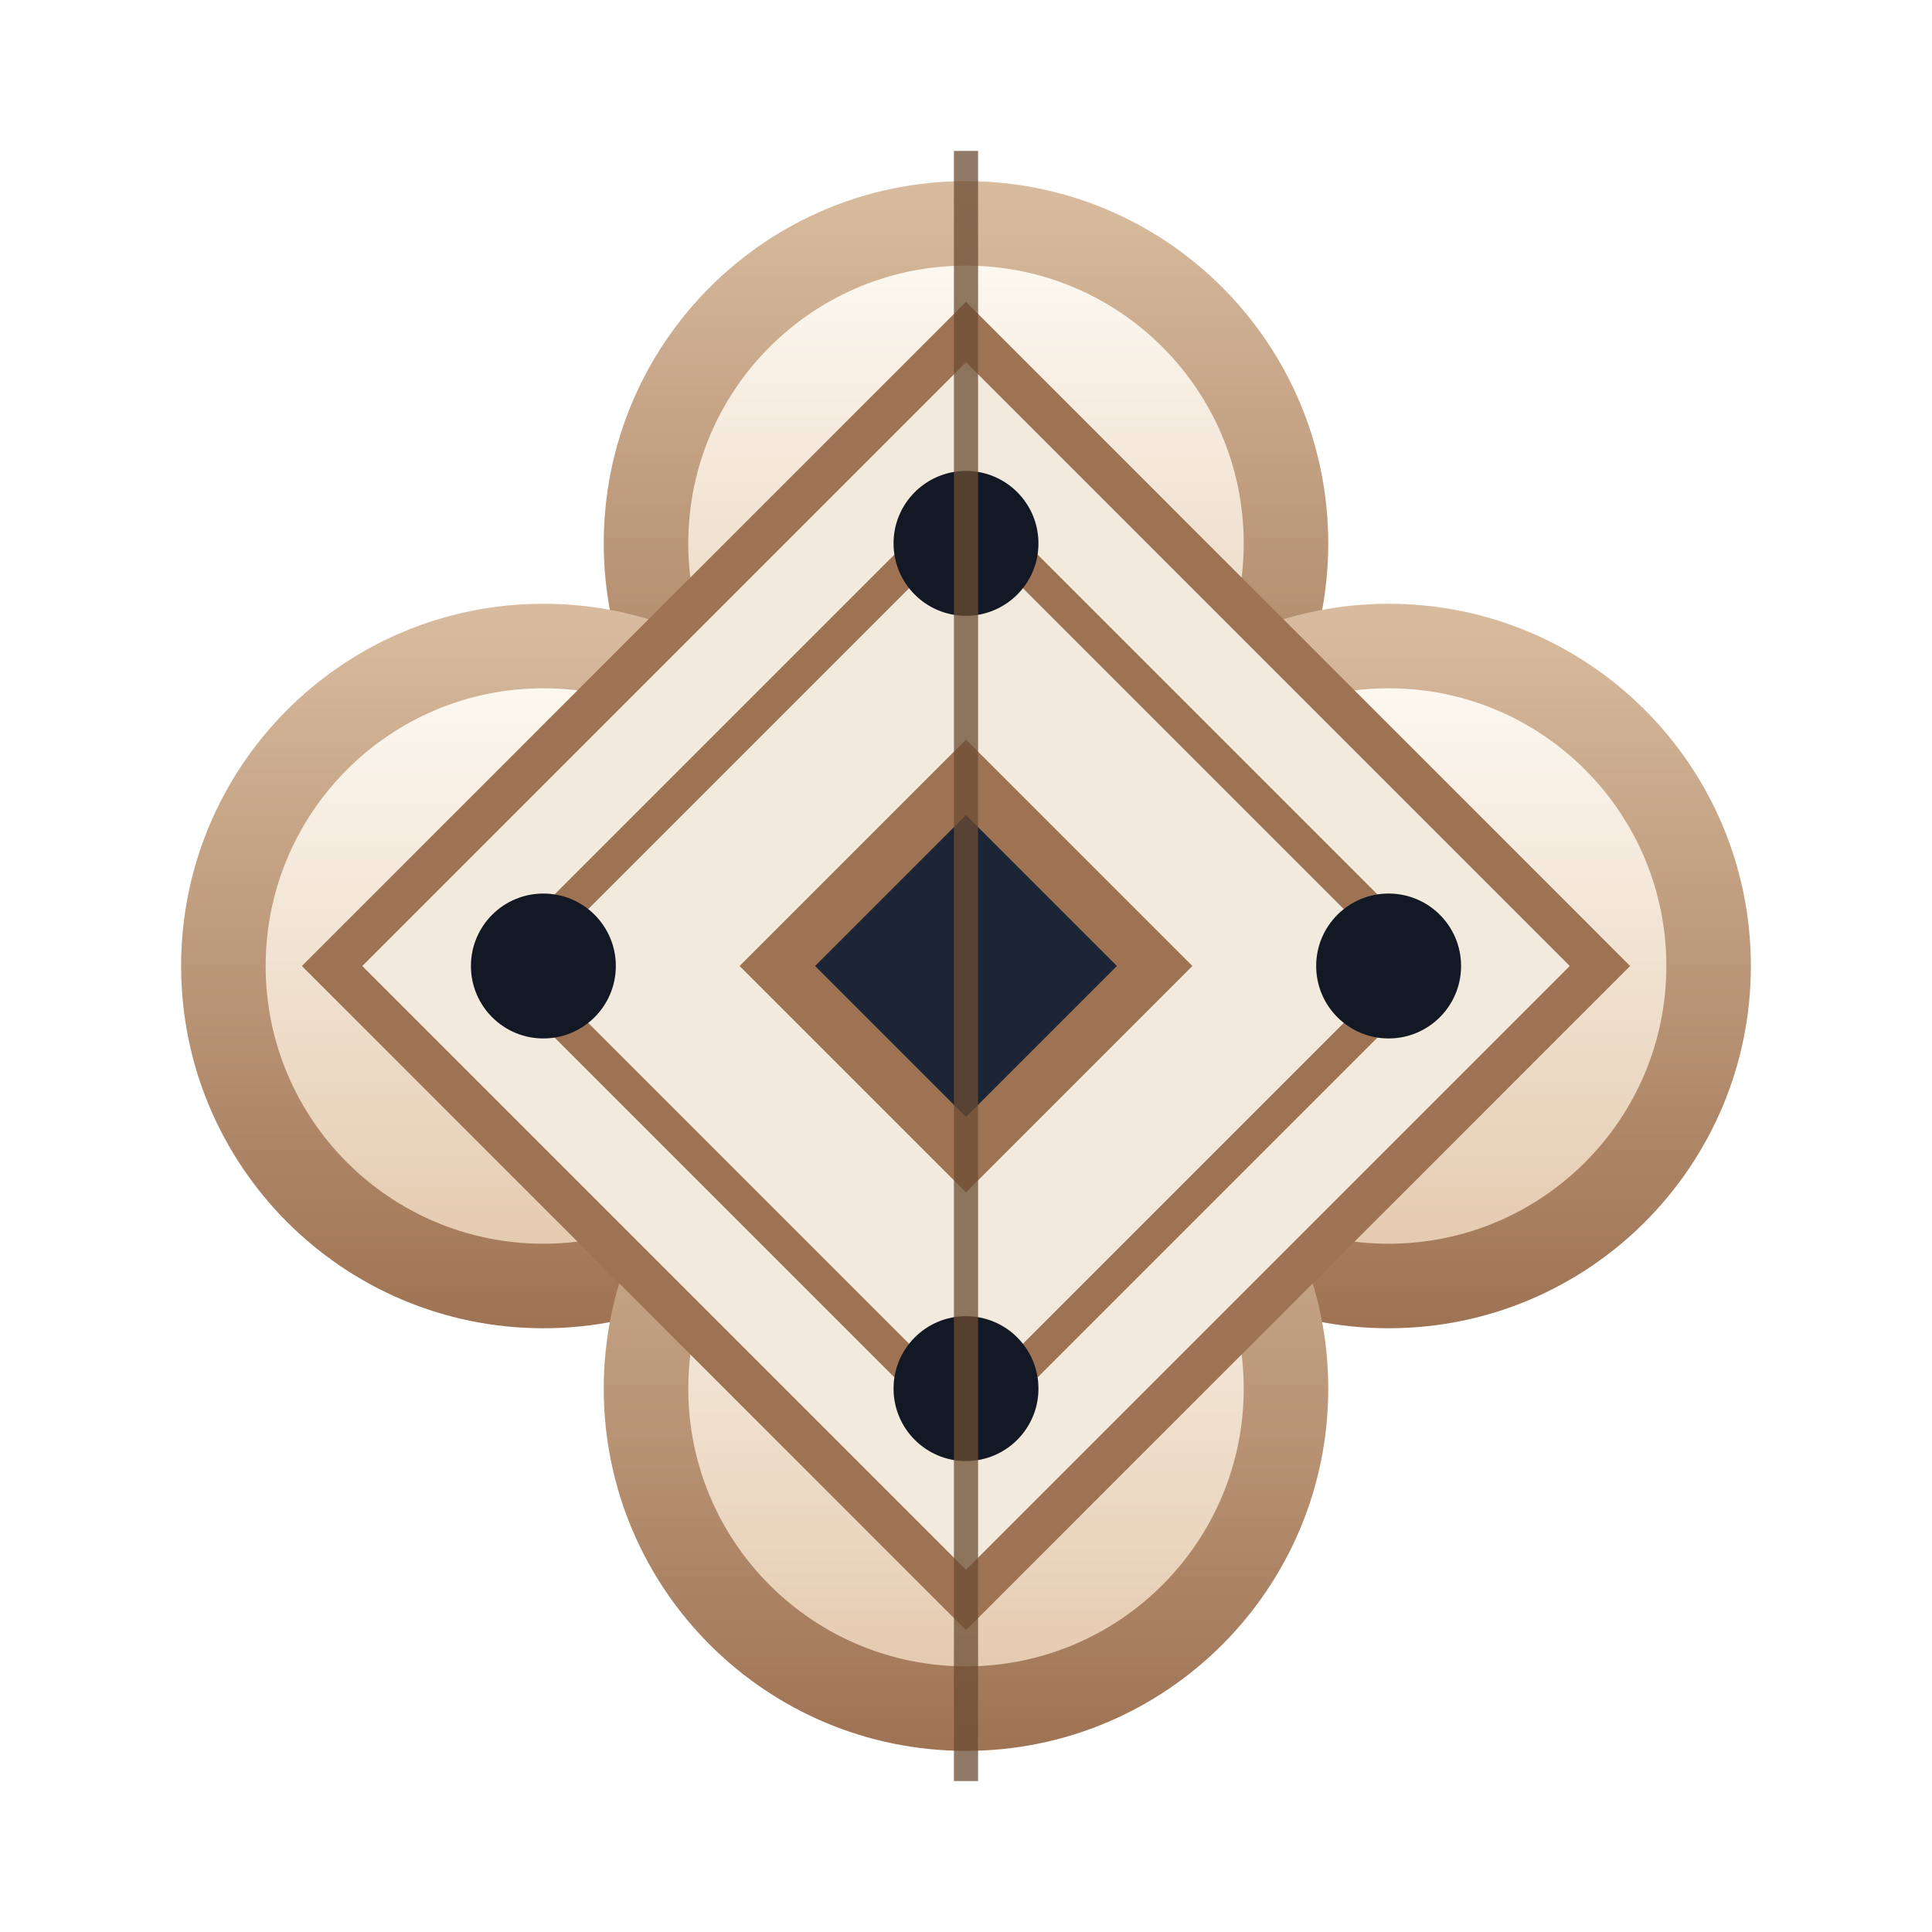
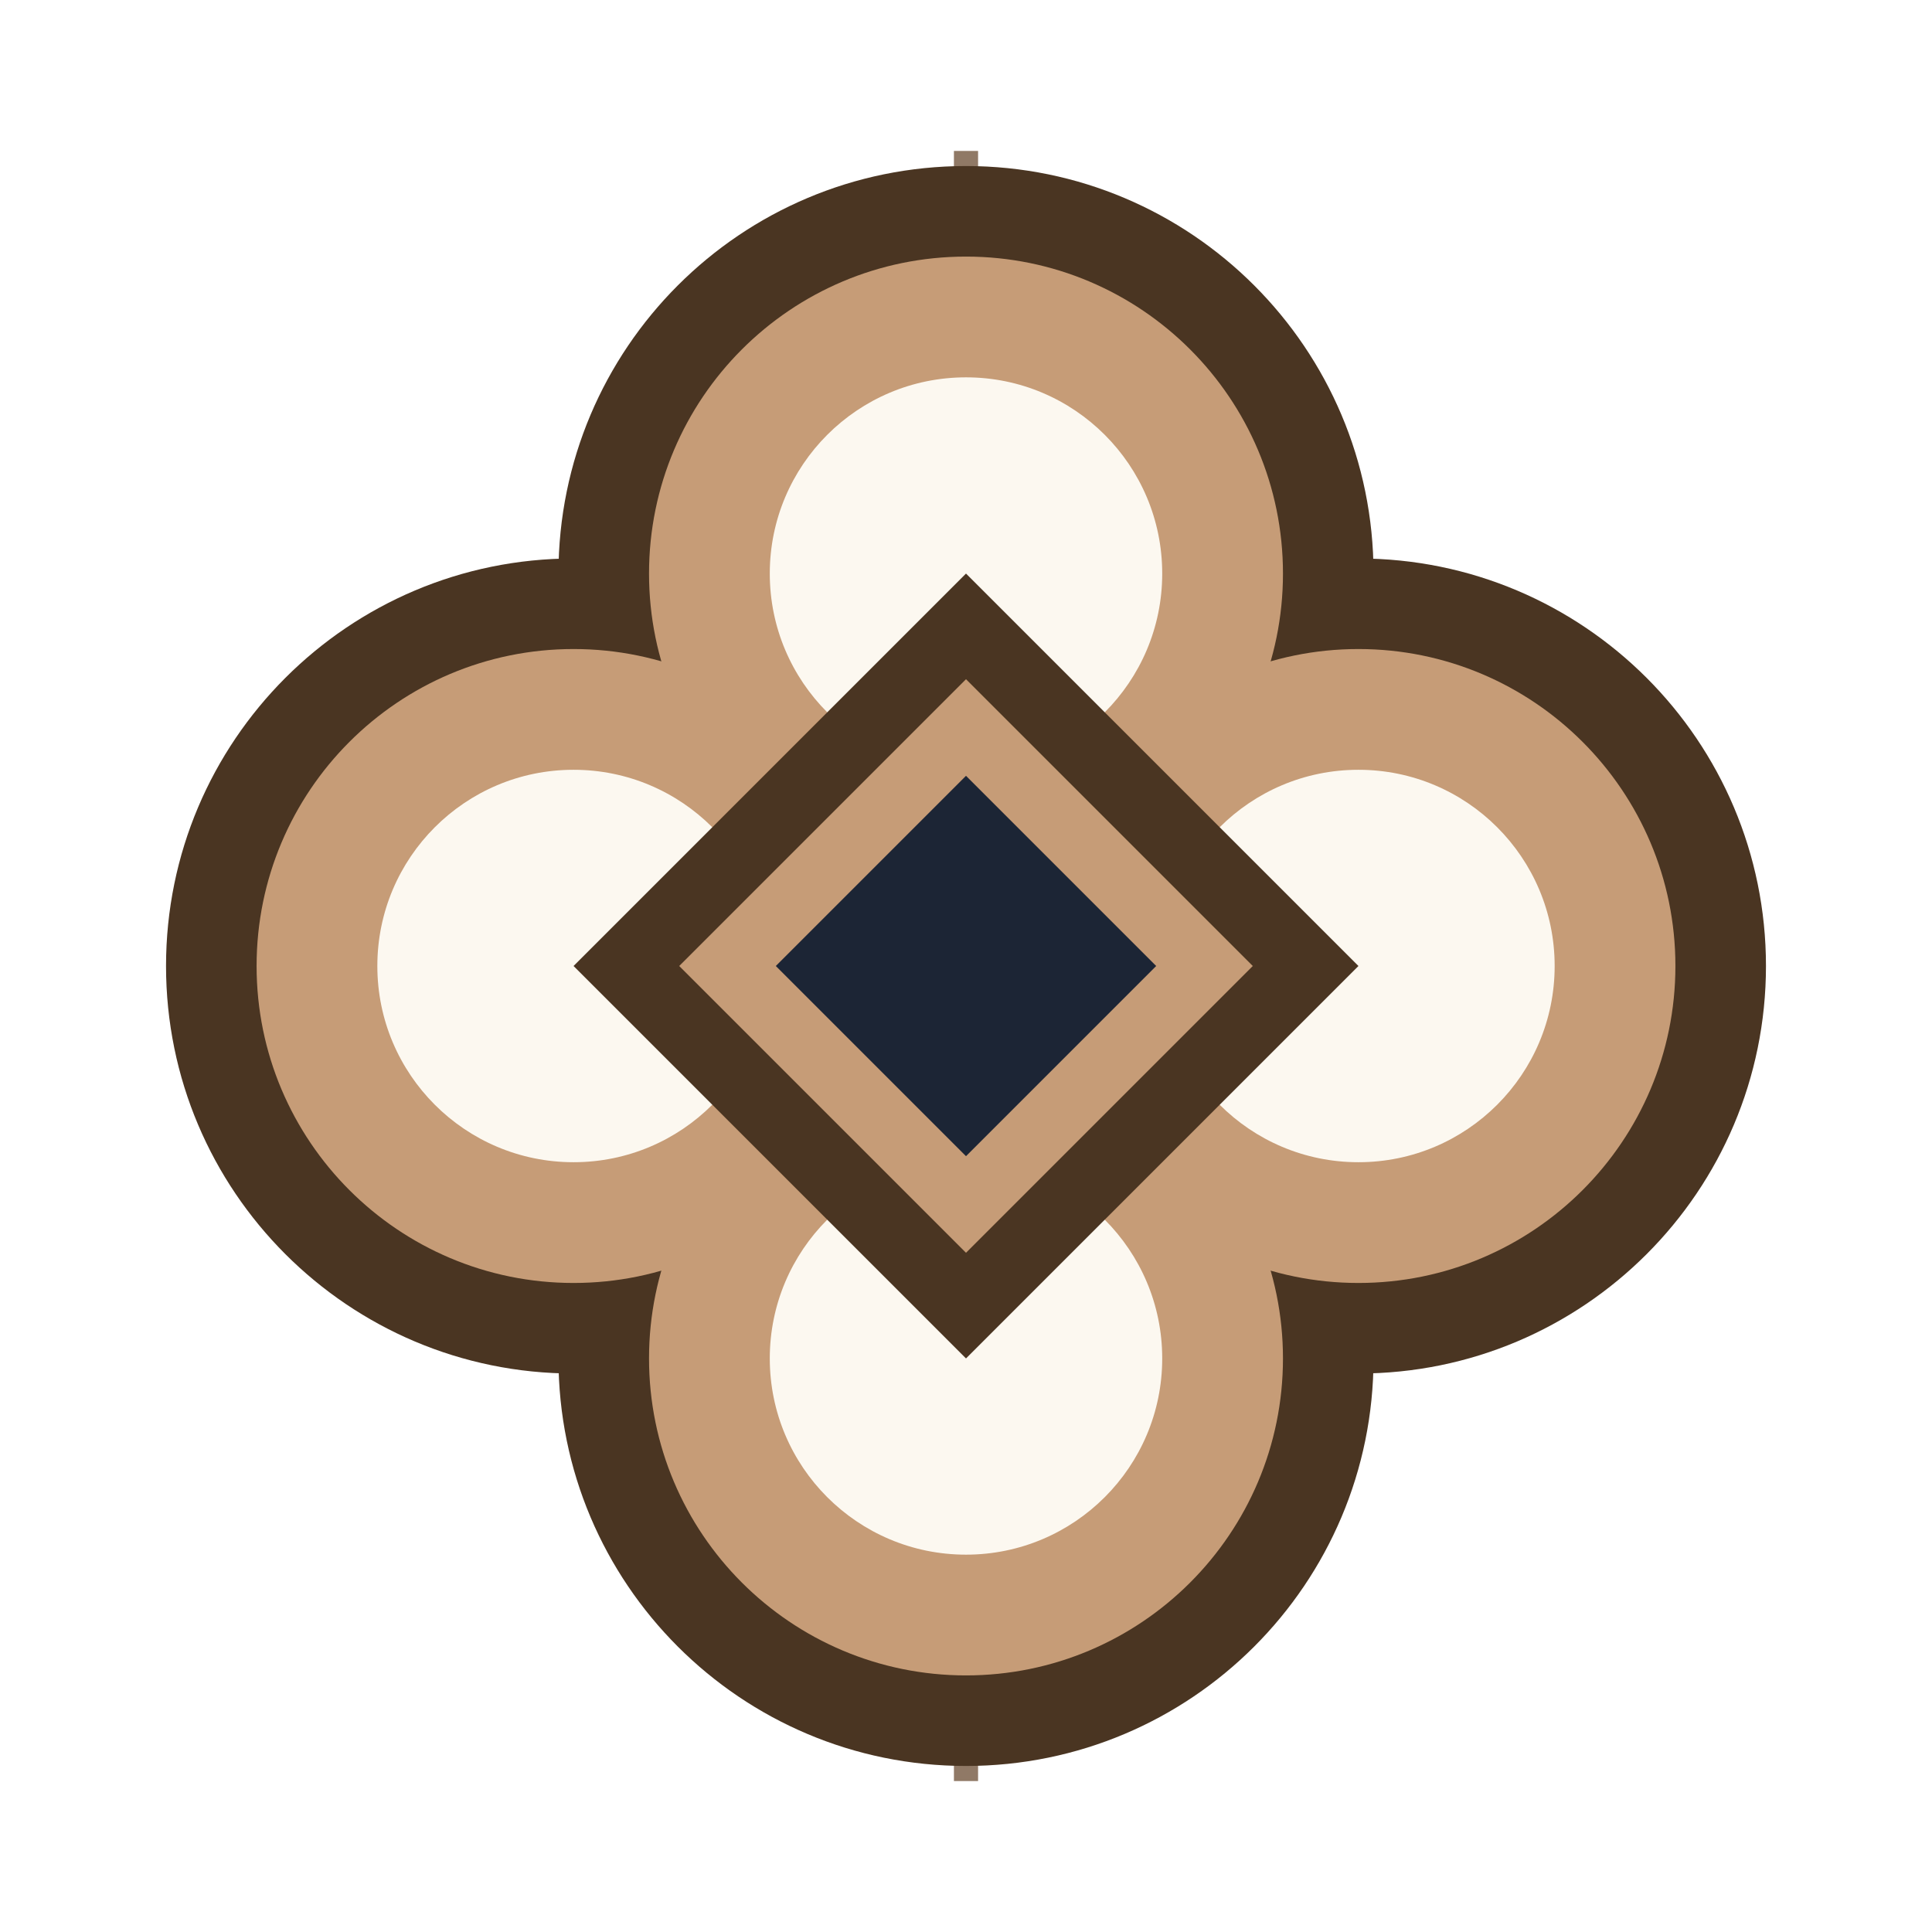
<svg xmlns="http://www.w3.org/2000/svg" width="64" height="64" viewBox="0 0 64 64">
  <defs>
    <linearGradient id="wood0" gradientUnits="userSpaceOnUse" x1="32" y1="6" x2="32" y2="30">
      <stop offset="0" stop-color="#d9bc9f" />
      <stop offset="1" stop-color="#9e7353" />
    </linearGradient>
    <linearGradient id="paper0" gradientUnits="userSpaceOnUse" x1="32" y1="8.8" x2="32" y2="27.2">
      <stop offset="0" stop-color="#fcf8f0" />
      <stop offset="1" stop-color="#e5cbb0" />
    </linearGradient>
    <linearGradient id="wood1" gradientUnits="userSpaceOnUse" x1="18" y1="20" x2="18" y2="44">
      <stop offset="0" stop-color="#d9bc9f" />
      <stop offset="1" stop-color="#9e7353" />
    </linearGradient>
    <linearGradient id="paper1" gradientUnits="userSpaceOnUse" x1="18" y1="22.8" x2="18" y2="41.2">
      <stop offset="0" stop-color="#fcf8f0" />
      <stop offset="1" stop-color="#e5cbb0" />
    </linearGradient>
    <linearGradient id="wood2" gradientUnits="userSpaceOnUse" x1="46" y1="20" x2="46" y2="44">
      <stop offset="0" stop-color="#d9bc9f" />
      <stop offset="1" stop-color="#9e7353" />
    </linearGradient>
    <linearGradient id="paper2" gradientUnits="userSpaceOnUse" x1="46" y1="22.8" x2="46" y2="41.2">
      <stop offset="0" stop-color="#fcf8f0" />
      <stop offset="1" stop-color="#e5cbb0" />
    </linearGradient>
    <linearGradient id="wood3" gradientUnits="userSpaceOnUse" x1="32" y1="34" x2="32" y2="58">
      <stop offset="0" stop-color="#d9bc9f" />
      <stop offset="1" stop-color="#9e7353" />
    </linearGradient>
    <linearGradient id="paper3" gradientUnits="userSpaceOnUse" x1="32" y1="36.8" x2="32" y2="55.2">
      <stop offset="0" stop-color="#fcf8f0" />
      <stop offset="1" stop-color="#e5cbb0" />
    </linearGradient>
  </defs>
  <circle cx="32" cy="18" r="12" fill="url(#wood0)" />
  <circle cx="18" cy="32" r="12" fill="url(#wood1)" />
  <circle cx="46" cy="32" r="12" fill="url(#wood2)" />
  <circle cx="32" cy="46" r="12" fill="url(#wood3)" />
  <circle cx="32" cy="18" r="9.2" fill="url(#paper0)" />
  <circle cx="18" cy="32" r="9.2" fill="url(#paper1)" />
  <circle cx="46" cy="32" r="9.2" fill="url(#paper2)" />
  <circle cx="32" cy="46" r="9.2" fill="url(#paper3)" />
  <path d="M32 10 L54 32 L32 54 L10 32 Z" fill="#9e7353" />
  <path d="M32 12 L52 32 L32 52 L12 32 Z" fill="#f2eadc" />
  <path d="M32 16 L48 32 L32 48 L16 32 Z" fill="#9e7353" />
  <path d="M32 17.6 L46.4 32 L32 46.4 L17.6 32 Z" fill="#f2eadc" />
  <path d="M32 24.5 L39.5 32 L32 39.5 L24.5 32 Z" fill="#9e7353" />
  <path d="M32 27 L37 32 L32 37 L27 32 Z" fill="#1c2535" />
  <circle cx="32" cy="18" r="2.4" fill="#121925" />
  <circle cx="18" cy="32" r="2.4" fill="#121925" />
  <circle cx="46" cy="32" r="2.4" fill="#121925" />
  <circle cx="32" cy="46" r="2.4" fill="#121925" />
  <rect x="31.6" y="5" width="0.8" height="54" fill="#6b4c33" fill-opacity="0.75" />
+   <circle cx="32" cy="19" r="13.5" fill="#4a3522" />
+   <circle cx="19" cy="32" r="13.5" fill="#4a3522" />
+   <circle cx="45" cy="32" r="13.5" fill="#4a3522" />
+   <circle cx="32" cy="45" r="13.5" fill="#4a3522" />
+   <circle cx="32" cy="19" r="10.5" fill="#c69c77" />
+   <circle cx="19" cy="32" r="10.5" fill="#c69c77" />
+   <circle cx="45" cy="32" r="10.5" fill="#c69c77" />
+   <circle cx="32" cy="45" r="10.5" fill="#c69c77" />
+   <circle cx="32" cy="19" r="6.5" fill="#fcf8f0" />
+   <circle cx="19" cy="32" r="6.5" fill="#fcf8f0" />
+   <circle cx="45" cy="32" r="6.5" fill="#fcf8f0" />
+   <circle cx="32" cy="45" r="6.5" fill="#fcf8f0" />
+   <path d="M32 19 L45 32 L32 45 L19 32 Z" fill="#4a3522" />
+   <path d="M32 22.5 L41.5 32 L32 41.5 L22.5 32 Z" fill="#c69c77" />
+   <path d="M32 25.7 L38.3 32 L32 38.3 L25.7 32 Z" fill="#1c2535" />
</svg>
